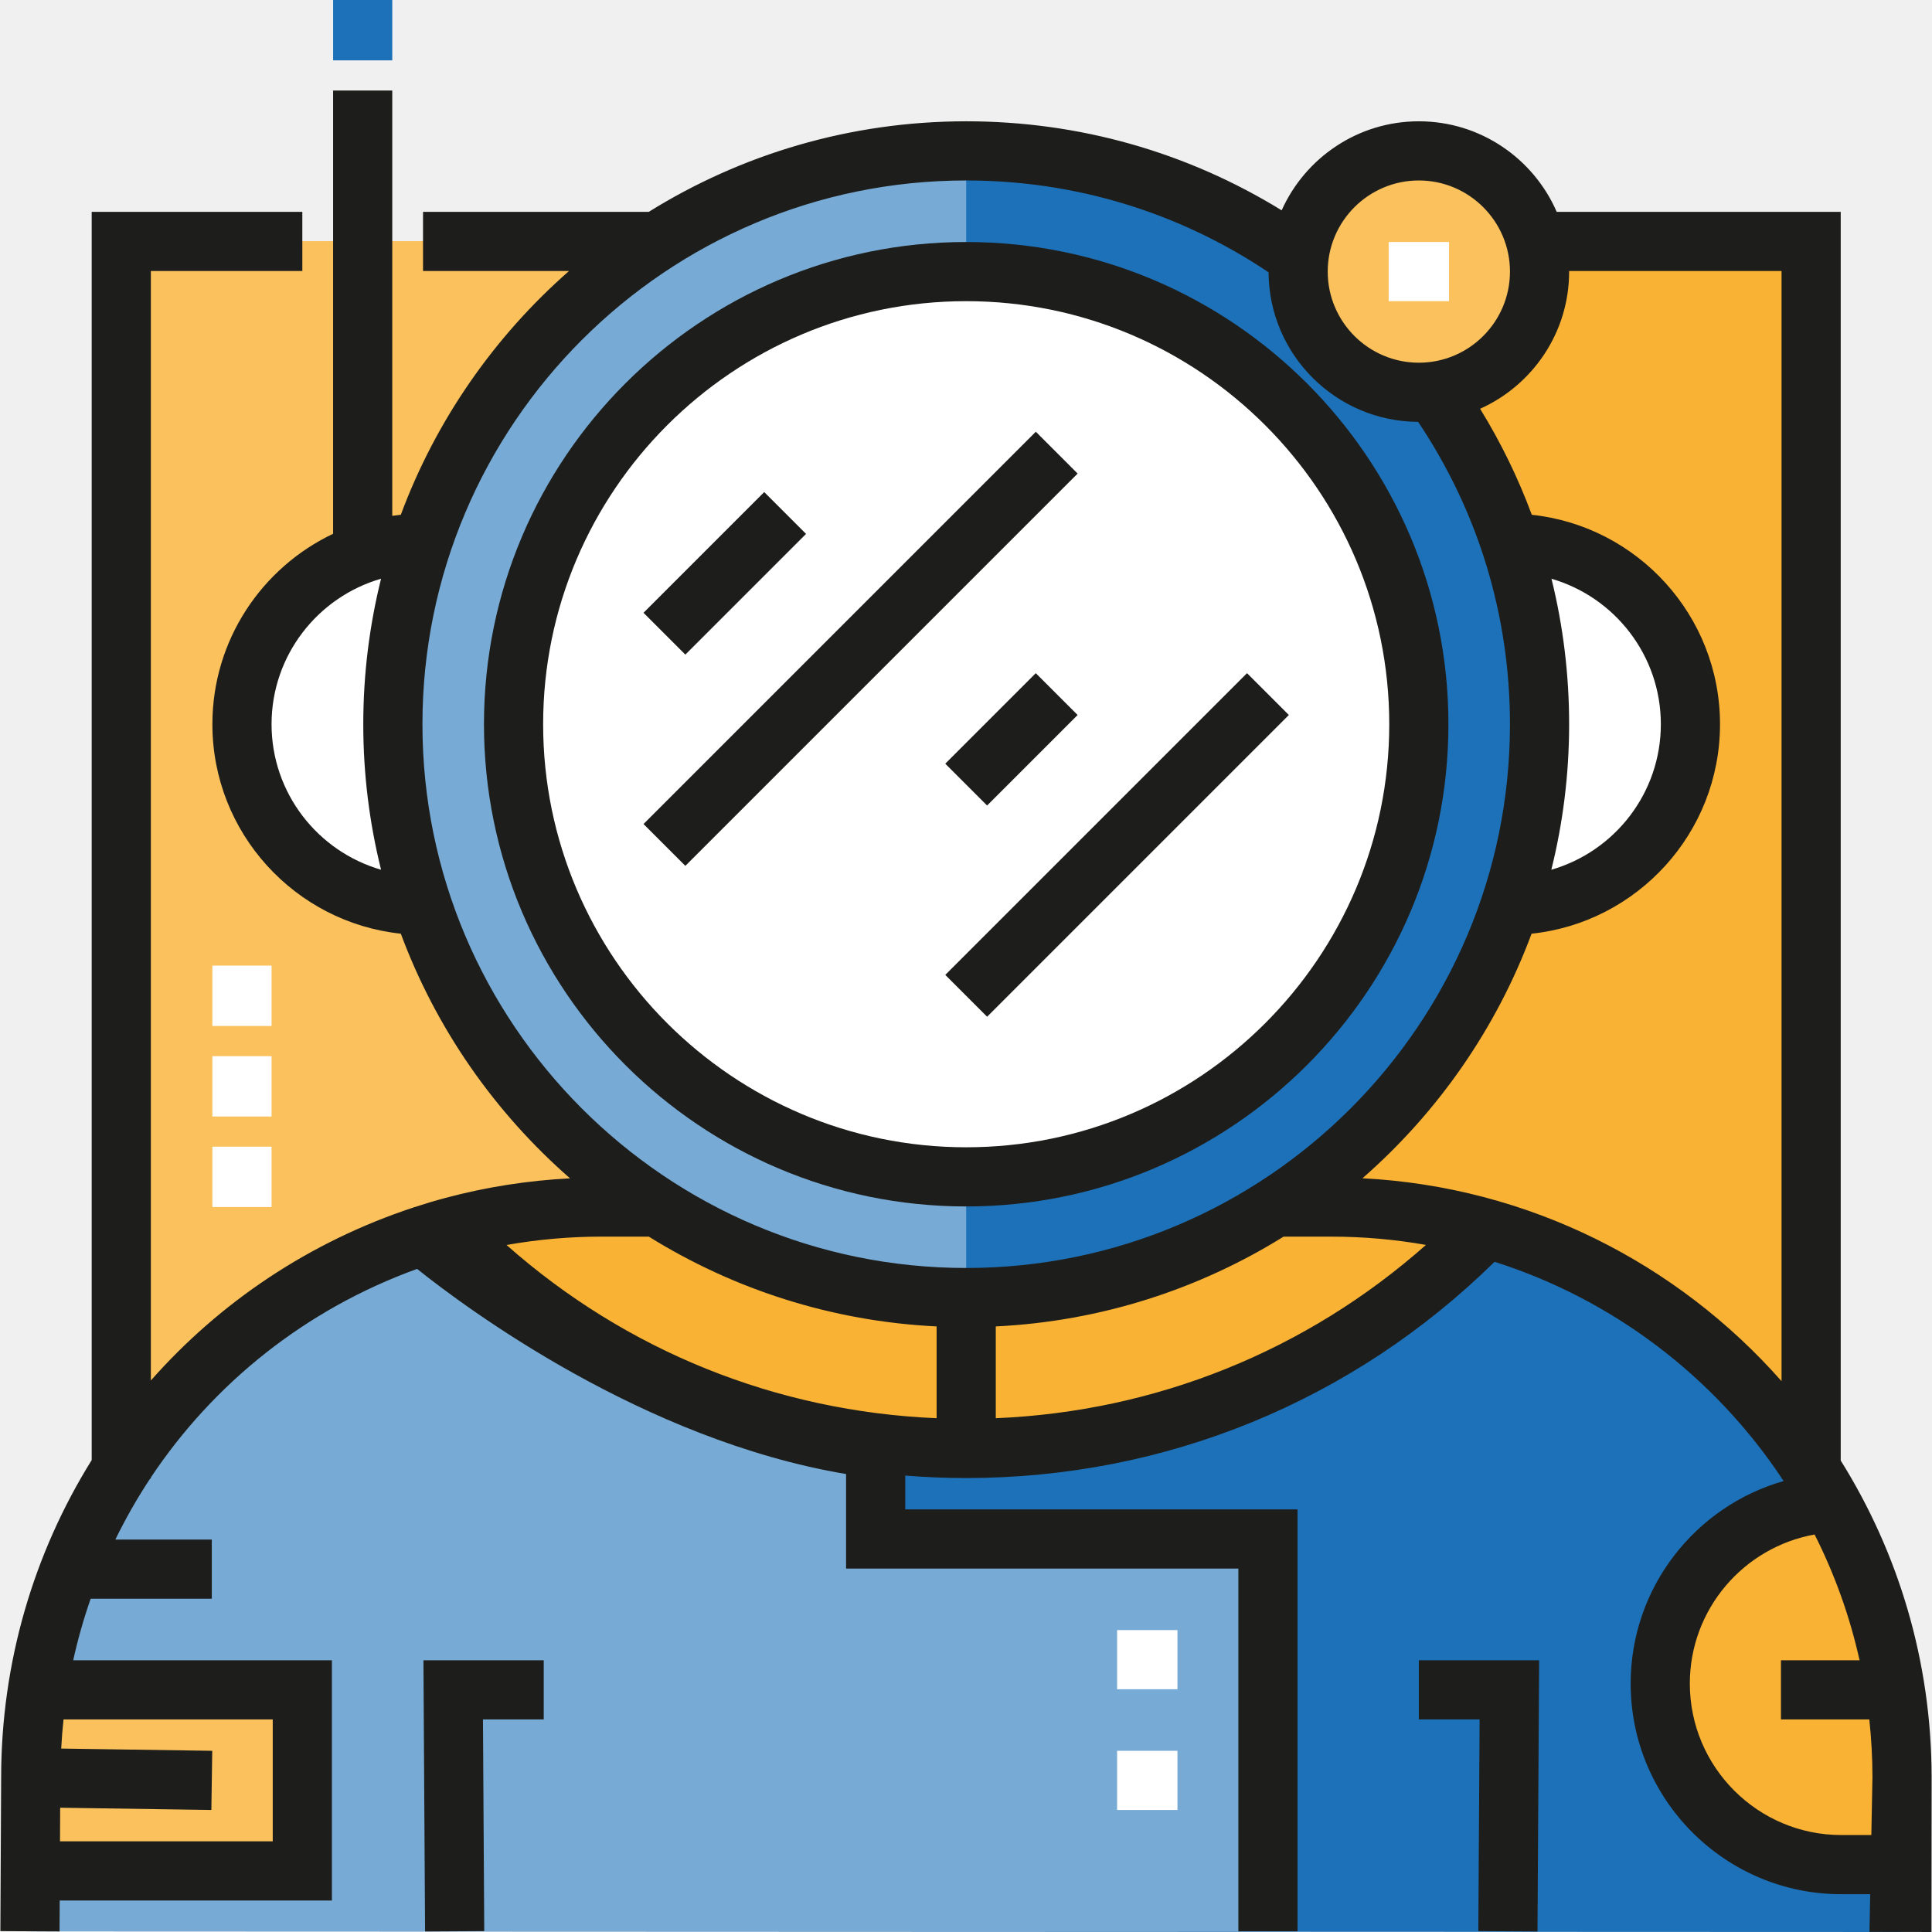
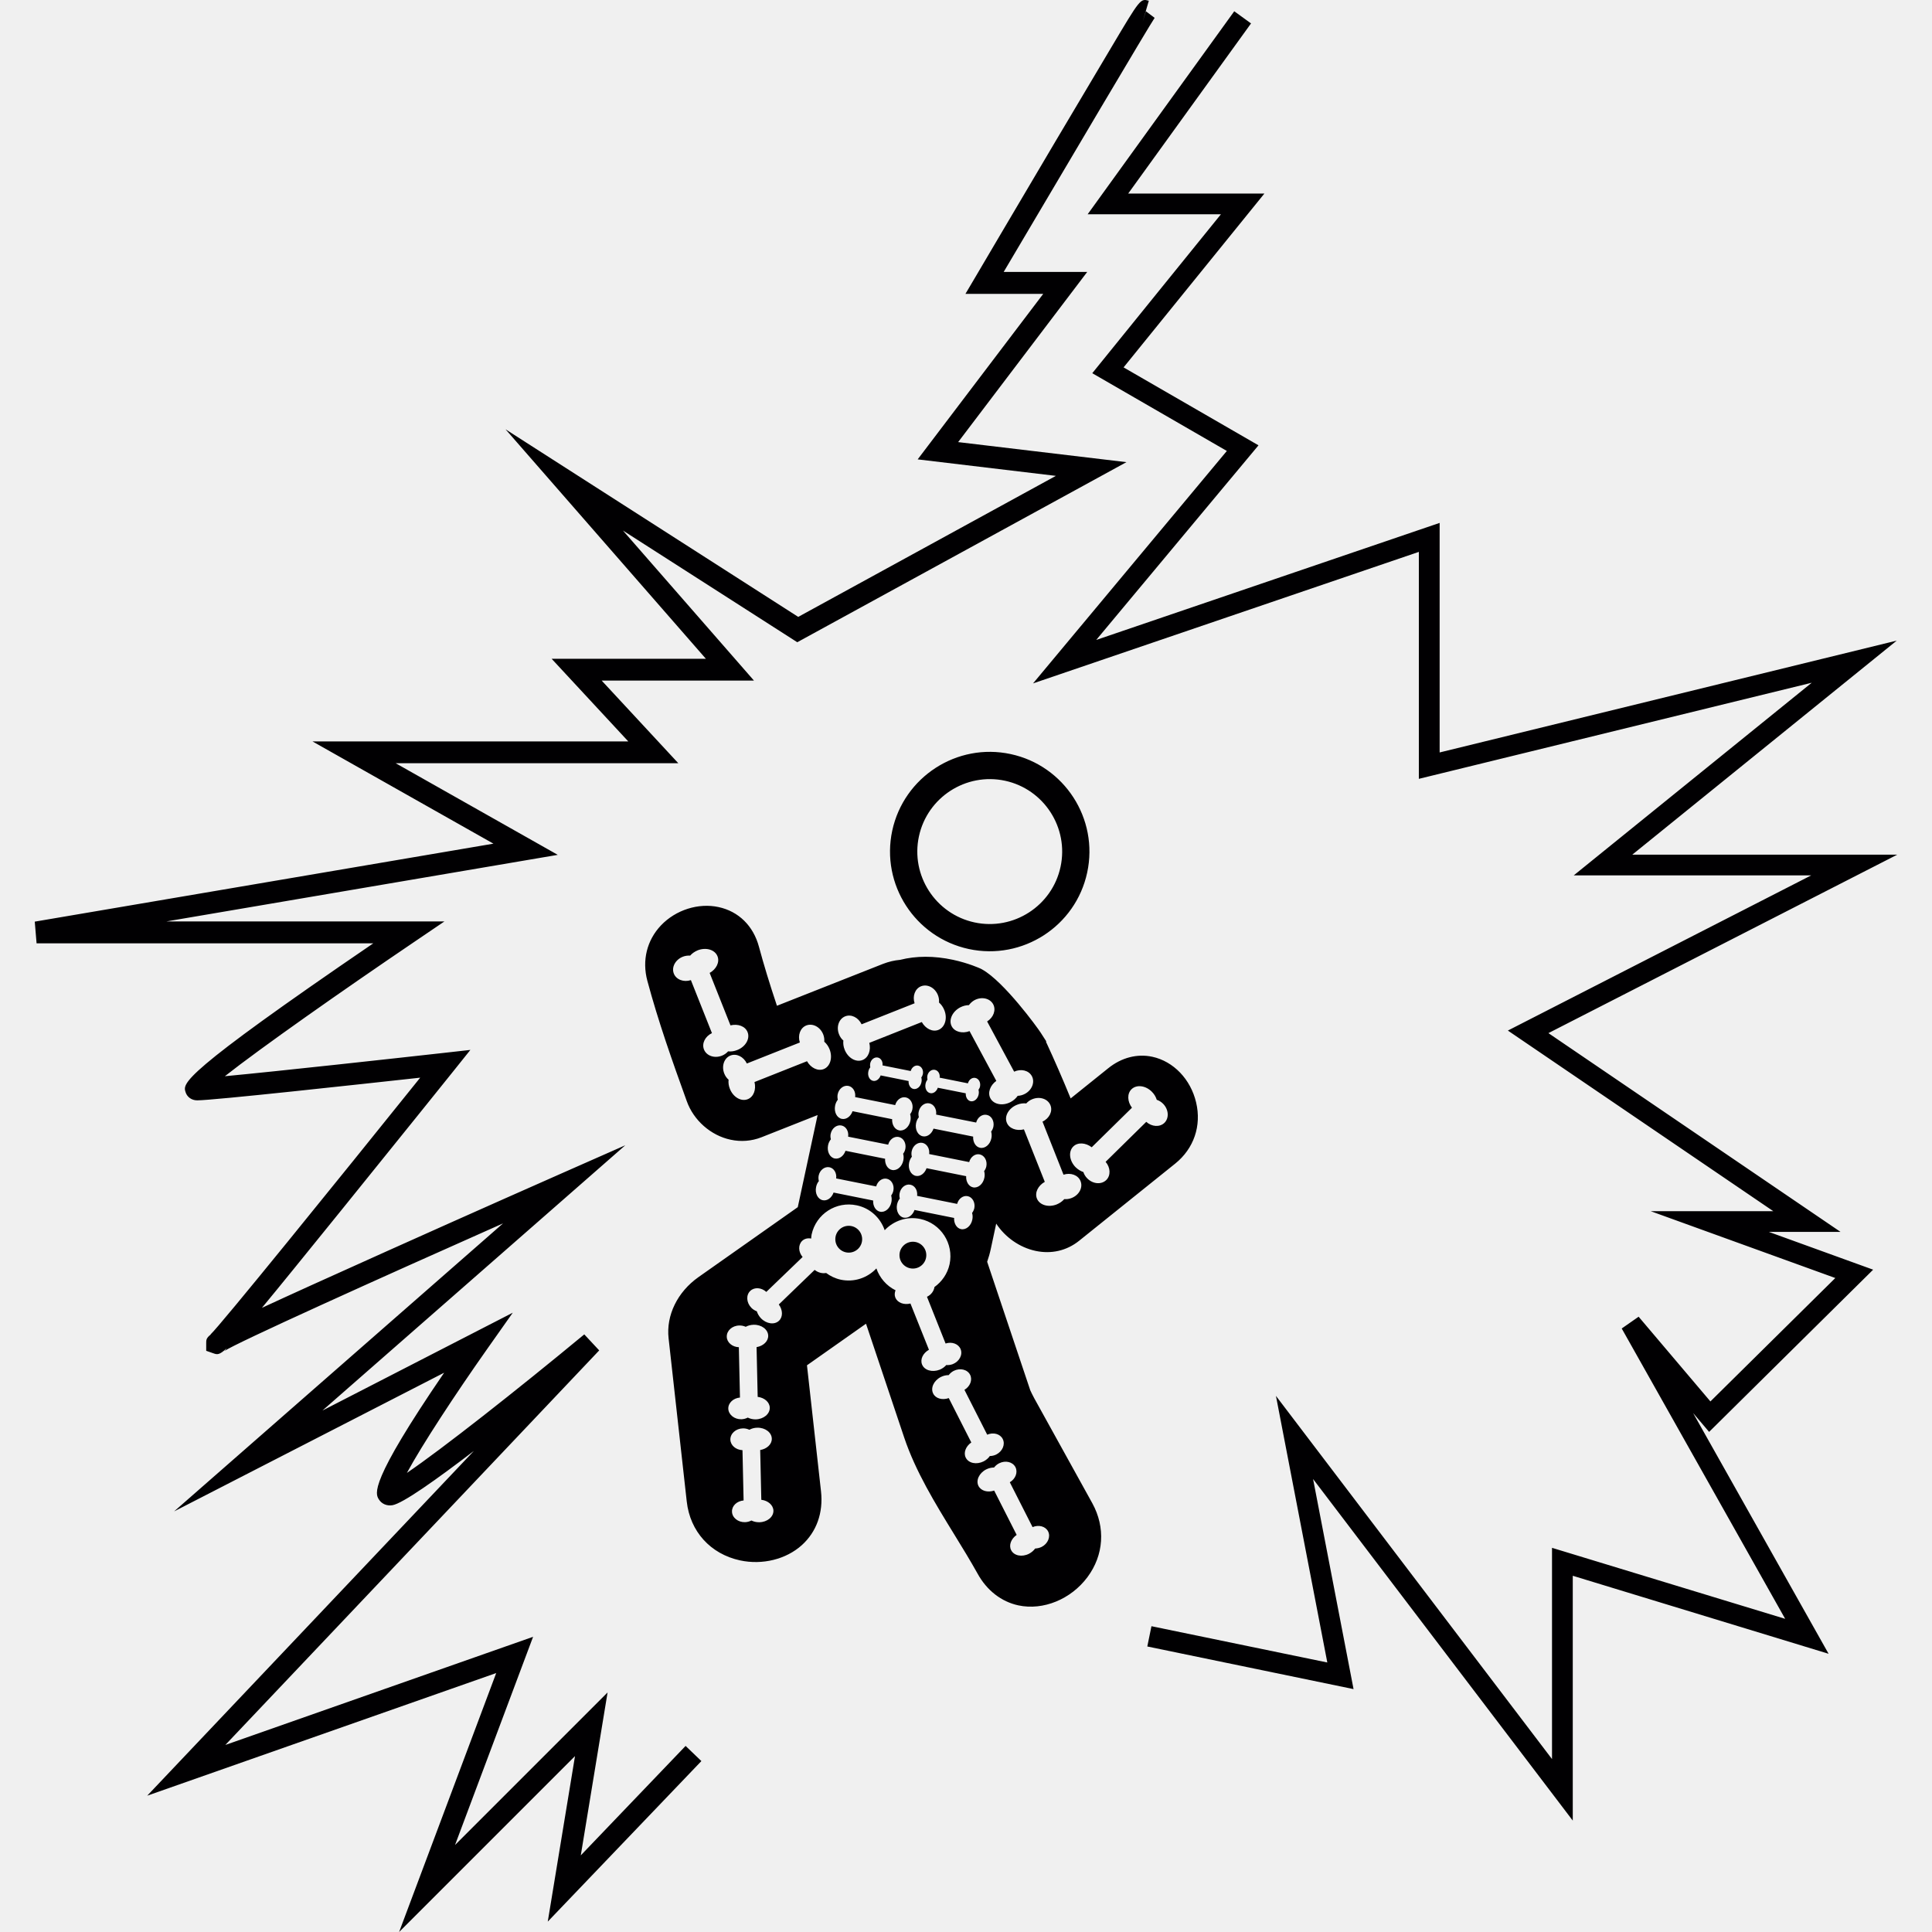
- <svg xmlns="http://www.w3.org/2000/svg" version="1.1" id="Layer_1" viewBox="0 0 512 512" xml:space="preserve">
-   <rect x="88.277" style="fill:#1D71B8;" width="15.68" height="15.994" />
-   <rect x="296.042" y="495.966" style="fill:#FFFFFF;" width="15.994" height="15.68" />
-   <rect x="32.137" y="63.973" style="fill:#F9B233;" width="447.83" height="327.881" />
-   <rect x="32.137" y="63.973" style="fill:#FAC15C;" width="223.915" height="327.881" />
-   <path style="fill:#1D71B8;" d="M354.158,319.879h-16.129c-23.65,15.184-51.784,23.991-81.977,23.991  c-30.193,0-58.327-8.807-81.977-23.991h-16.129c-82.733,0-149.801,67.068-149.801,149.802v42.126l495.814,0.192v-42.318  C503.959,386.947,436.89,319.879,354.158,319.879z" />
+ <svg xmlns="http://www.w3.org/2000/svg" height="800px" width="800px" version="1.1" id="Capa_1" viewBox="0 0 52.13 52.13" xml:space="preserve">
  <g>
-     <path style="fill:#FFFFFF;" d="M399.998,143.946c26.5,0,47.982,21.482,47.982,47.982s-21.483,47.982-47.982,47.982" />
-     <path style="fill:#FFFFFF;" d="M112.106,239.909c-26.5,0-47.982-21.482-47.982-47.982s21.482-47.982,47.982-47.982" />
-   </g>
-   <circle style="fill:#1D71B8;" cx="256.048" cy="191.929" r="151.946" />
-   <circle style="fill:#FAC15C;" cx="376.007" cy="71.972" r="31.988" />
-   <path style="fill:#77AAD4;" d="M256.052,343.87c-83.915,0-151.942-68.027-151.942-151.942S172.137,39.985,256.052,39.985" />
-   <circle style="fill:#FFFFFF;" cx="256.048" cy="191.929" r="119.959" />
-   <g>
-     <path style="fill:#F9B233;" d="M487.965,399.849c-26.501,0-47.982,21.482-47.982,47.982s21.482,47.982,47.982,47.982h15.994   C503.959,495.813,508.709,418.376,487.965,399.849" />
-     <path style="fill:#F9B233;" d="M392.002,327.877l-47.982-7.997c-44.907,25.93-87.967,23.991-87.967,23.991v39.985   C256.052,383.855,330.597,388.812,392.002,327.877z" />
-   </g>
-   <path style="fill:#77AAD4;" d="M232.062,383.855v23.991h103.961v103.961H8.146v-42.234c0-66.723,43.654-123.25,103.959-142.578  C112.105,326.995,157.09,380.856,232.062,383.855z" />
-   <path style="fill:#F9B233;" d="M112.106,327.877l55.979-7.997c52.481,27.489,87.967,23.991,87.967,23.991v39.985  C256.052,383.855,173.511,388.812,112.106,327.877z" />
-   <rect x="8.146" y="446.21" style="fill:#FAC15C;" width="71.973" height="49.6" />
-   <g>
-     <path style="fill:#1D1D1B;" d="M256.052,319.722c-70.466,0-127.795-57.329-127.795-127.795S185.586,64.134,256.052,64.134   s127.795,57.328,127.795,127.794S326.518,319.722,256.052,319.722z M256.052,79.813c-61.82,0-112.115,50.295-112.115,112.114   c0,61.82,50.295,112.115,112.115,112.115s112.115-50.295,112.115-112.115S317.873,79.813,256.052,79.813z" />
-     <polygon style="fill:#1D1D1B;" points="112.649,511.854 112.217,439.991 144.095,439.991 144.095,455.671 127.991,455.671    128.329,511.76  " />
-   </g>
-   <g>
-     <rect x="296.042" y="431.993" style="fill:#FFFFFF;" width="15.994" height="15.68" />
-     <rect x="296.042" y="463.98" style="fill:#FFFFFF;" width="15.994" height="15.68" />
-     <rect x="368.011" y="64.129" style="fill:#FFFFFF;" width="15.994" height="15.68" />
-   </g>
-   <g>
-     <rect x="184.231" y="129.319" transform="matrix(-0.7071 -0.7071 0.7071 -0.7071 220.4483 395.1906)" style="fill:#1D1D1B;" width="15.679" height="45.24" />
-     <rect x="220.223" y="98.424" transform="matrix(-0.7071 -0.7071 0.7071 -0.7071 267.7518 454.7751)" style="fill:#1D1D1B;" width="15.679" height="147.021" />
-     <rect x="260.202" y="178.968" transform="matrix(-0.7071 -0.7071 0.7071 -0.7071 319.0307 524.0104)" style="fill:#1D1D1B;" width="15.679" height="33.928" />
-     <rect x="288.195" y="167.372" transform="matrix(-0.7071 -0.7071 0.7071 -0.7071 347.0294 591.5786)" style="fill:#1D1D1B;" width="15.679" height="113.09" />
-   </g>
-   <g>
-     <rect x="56.285" y="255.901" style="fill:#FFFFFF;" width="15.68" height="15.994" />
-     <rect x="56.285" y="279.891" style="fill:#FFFFFF;" width="15.68" height="15.994" />
-     <rect x="56.285" y="303.881" style="fill:#FFFFFF;" width="15.68" height="15.994" />
-   </g>
-   <g>
-     <polygon style="fill:#1D1D1B;" points="376.007,455.671 392.111,455.671 391.773,511.76 407.452,511.854 407.885,439.991    376.007,439.991  " />
-     <path style="fill:#1D1D1B;" d="M511.899,471.16l0.001-0.156c-0.021-30.798-8.854-59.571-24.092-83.95V56.136h-75.266   c-6.137-14.102-20.199-23.991-36.534-23.991c-16.18,0-30.128,9.705-36.355,23.595c-25.108-15.463-53.791-23.595-83.6-23.595   c-30.843,0-59.666,8.793-84.113,23.991h-59.833v15.68h38.694c-19.777,17.352-35.249,39.496-44.58,64.602   c-0.761,0.08-1.517,0.179-2.267,0.29V23.991h-15.68v117.47c-18.89,8.957-31.988,28.208-31.988,50.465   c0,28.792,21.912,52.558,49.935,55.509c9.373,25.22,24.94,47.452,44.845,64.838c-11.183,0.578-22.25,2.301-32.997,5.184   c-2.812,0.754-5.644,1.598-8.415,2.51c-27.616,9.081-51.405,25.155-69.677,45.884V71.816h40.142v-15.68h-55.82v330.801   C8.962,411.573,0.306,440.521,0.306,471.07L0.1,511.767l15.68,0.079l0.042-8.194h72.138v-63.661H19.397   c1.226-5.553,2.773-10.996,4.628-16.308h32.103v-15.68H30.565c2.73-5.585,5.8-10.985,9.22-16.151h0.191v-0.299   c16.613-24.961,41.028-44.603,70.558-55.281c13.066,10.445,59.983,45.358,113.686,54.361v25.053h103.961v96.121h15.68V400.006   H239.9v-8.961c5.345,0.425,10.73,0.65,16.151,0.65c52.797,0,102.432-20.342,140.019-57.304c31.38,9.95,58.121,30.428,76.057,57.268   v0.193h0.128c0.141,0.211,0.28,0.424,0.419,0.637c-23.368,6.666-40.532,28.197-40.532,53.675c0,30.78,25.041,55.821,55.821,55.821   h7.657l-0.187,9.972L511.862,512L511.899,471.16z M72.279,455.671v32.302H15.901l0.045-8.907l40.067,0.594l0.233-15.677   l-40.028-0.594c0.138-2.589,0.343-5.162,0.617-7.719h55.445V455.671z M376.007,47.825c13.315,0,24.149,10.833,24.149,24.149   c0,13.315-10.833,24.148-24.149,24.148c-13.316,0-24.149-10.833-24.149-24.148C351.859,58.657,362.692,47.825,376.007,47.825z    M71.965,191.927c0-18.276,12.281-33.728,29.021-38.563c-3.073,12.356-4.715,25.27-4.715,38.563   c0,13.293,1.642,26.208,4.715,38.563C84.246,225.655,71.965,210.204,71.965,191.927z M111.95,191.927   c0-79.459,64.644-144.103,144.103-144.103c28.784,0,56.394,8.416,80.132,24.341c0.105,21.807,17.822,39.525,39.629,39.63   c15.925,23.737,24.342,51.347,24.342,80.132c0,79.459-64.645,144.103-144.103,144.103S111.95,271.386,111.95,191.927z    M411.16,153.377c16.719,4.849,28.981,20.29,28.981,38.551c0,18.276-12.281,33.728-29.022,38.563   c3.073-12.354,4.716-25.27,4.716-38.563C415.836,178.789,414.25,165.869,411.16,153.377z M248.213,351.515v24.325   c-42.428-1.764-82.272-17.836-113.982-45.907c8.267-1.46,16.682-2.216,25.147-2.216h12.564   C194.303,341.622,220.328,350.162,248.213,351.515z M263.892,375.841v-24.325c27.885-1.354,53.91-9.894,76.273-23.796h12.665   c8.549,0,16.923,0.756,25.065,2.197C346.183,357.998,306.333,374.075,263.892,375.841z M361.066,312.252   c19.892-17.383,35.449-39.606,44.82-64.815c28.023-2.951,49.935-26.717,49.935-55.509c0-28.772-21.882-52.525-49.878-55.502   c-3.611-9.746-8.19-19.149-13.702-28.098c13.89-6.227,23.595-20.174,23.595-36.355c0-0.052-0.004-0.105-0.004-0.157h56.297v294.212   C444.653,334.873,405.207,314.515,361.066,312.252z M487.965,486.306c-22.134,0-40.142-18.007-40.142-40.142   c0-19.72,14.297-36.151,33.066-39.504c5.28,10.447,9.316,21.621,11.919,33.332h-20.837v15.68h23.416   c0.54,5.017,0.827,10.11,0.833,15.268l-0.296,15.368h-7.959V486.306z" />
+     <path style="fill:#010002;" d="M24.075,22.412c-0.312,1.45,0.614,2.882,2.065,3.195c1.45,0.312,2.884-0.613,3.195-2.064   c0.313-1.45-0.613-2.884-2.064-3.196C25.822,20.035,24.389,20.961,24.075,22.412z M27.117,21.066   c1.054,0.227,1.726,1.27,1.499,2.323c-0.225,1.053-1.268,1.727-2.321,1.5c-1.054-0.227-1.727-1.269-1.5-2.322   C25.022,21.513,26.063,20.84,27.117,21.066z M27.904,37.724c-0.049-0.09-0.083-0.163-0.106-0.214l-1.162-3.464   c0.039-0.112,0.073-0.229,0.098-0.348l0.146-0.682c0.241,0.368,0.631,0.644,1.062,0.736c0.424,0.091,0.841-0.005,1.174-0.272   l2.595-2.084c0.502-0.404,0.713-1.021,0.563-1.65c-0.147-0.625-0.611-1.109-1.182-1.232c-0.409-0.088-0.833,0.022-1.191,0.311   l-1.012,0.813c-0.229-0.559-0.438-1.034-0.646-1.486c-0.006-0.013-0.012-0.025-0.019-0.039l0.006-0.016l-0.151-0.235   c-0.083-0.131-0.984-1.37-1.575-1.702l-0.039-0.021c-0.033-0.015-0.327-0.149-0.749-0.241c-0.515-0.11-0.995-0.109-1.429,0.001   c-0.154,0.013-0.309,0.05-0.462,0.109l-2.861,1.13c-0.202-0.604-0.356-1.111-0.486-1.593c-0.151-0.563-0.549-0.954-1.089-1.07   c-0.546-0.118-1.156,0.076-1.554,0.494c-0.381,0.401-0.515,0.947-0.368,1.495c0.295,1.098,0.671,2.162,1.063,3.246   c0.185,0.52,0.65,0.929,1.183,1.042c0.28,0.061,0.567,0.038,0.831-0.065l1.517-0.6l-0.53,2.461   c-0.001,0.009-0.002,0.017-0.005,0.024l-2.68,1.888c-0.566,0.399-0.875,1.03-0.806,1.648l0.49,4.406   c0.09,0.809,0.64,1.416,1.438,1.589c0.603,0.13,1.244-0.029,1.668-0.412c0.396-0.358,0.581-0.873,0.517-1.45l-0.379-3.402   l1.593-1.122l1.031,3.073c0.308,0.916,0.835,1.775,1.346,2.606c0.228,0.369,0.441,0.72,0.634,1.065   c0.249,0.453,0.641,0.757,1.101,0.856c0.669,0.143,1.418-0.164,1.863-0.762c0.443-0.595,0.49-1.34,0.132-1.993L27.904,37.724z    M26.75,30.712c-0.033,0.169-0.17,0.285-0.304,0.258c-0.12-0.022-0.197-0.153-0.188-0.302l-1.069-0.215   c-0.05,0.142-0.17,0.231-0.289,0.207c-0.135-0.025-0.216-0.186-0.182-0.355c0.013-0.063,0.04-0.118,0.075-0.16   C24.781,30.1,24.777,30.05,24.788,30c0.03-0.153,0.159-0.255,0.288-0.229c0.125,0.025,0.202,0.159,0.183,0.303l1.08,0.215   c0.037-0.14,0.161-0.232,0.284-0.207c0.131,0.023,0.211,0.169,0.181,0.321c-0.011,0.05-0.033,0.094-0.06,0.13   C26.759,30.587,26.763,30.648,26.75,30.712z M26.561,31.778c-0.033,0.17-0.17,0.286-0.304,0.26   c-0.119-0.024-0.196-0.153-0.188-0.302l-1.068-0.215c-0.049,0.14-0.17,0.231-0.289,0.207c-0.135-0.027-0.216-0.187-0.182-0.356   c0.013-0.063,0.039-0.117,0.074-0.161c-0.012-0.045-0.015-0.094-0.005-0.145c0.03-0.151,0.16-0.254,0.29-0.229   c0.123,0.025,0.201,0.158,0.182,0.302l1.08,0.217c0.037-0.141,0.161-0.233,0.282-0.208c0.13,0.026,0.211,0.17,0.181,0.322   c-0.011,0.05-0.031,0.093-0.06,0.13C26.571,31.655,26.574,31.716,26.561,31.778z M26.236,32.906   c-0.033,0.17-0.17,0.286-0.304,0.259c-0.119-0.023-0.196-0.153-0.188-0.302l-1.068-0.215c-0.05,0.142-0.17,0.23-0.29,0.207   c-0.135-0.026-0.215-0.186-0.182-0.355c0.014-0.063,0.04-0.117,0.075-0.161c-0.012-0.046-0.015-0.094-0.005-0.145   c0.03-0.151,0.159-0.254,0.289-0.228c0.125,0.024,0.201,0.156,0.183,0.301l1.08,0.217c0.037-0.141,0.16-0.233,0.283-0.209   c0.129,0.025,0.21,0.171,0.181,0.323c-0.012,0.05-0.032,0.093-0.061,0.13C26.245,32.781,26.249,32.844,26.236,32.906z    M23.48,28.695c0.022-0.107,0.113-0.179,0.205-0.16c0.086,0.017,0.141,0.11,0.127,0.212l0.761,0.152   c0.027-0.098,0.115-0.164,0.201-0.146c0.093,0.019,0.148,0.12,0.127,0.228c-0.007,0.035-0.021,0.066-0.042,0.093   c0.012,0.037,0.013,0.081,0.004,0.125c-0.023,0.121-0.12,0.202-0.215,0.184c-0.084-0.019-0.138-0.109-0.132-0.214l-0.754-0.152   c-0.034,0.1-0.12,0.164-0.204,0.147c-0.095-0.019-0.153-0.133-0.128-0.251c0.008-0.045,0.027-0.084,0.052-0.114   C23.475,28.765,23.473,28.73,23.48,28.695z M25.022,29.027c0.021-0.107,0.112-0.179,0.204-0.16c0.087,0.017,0.143,0.11,0.128,0.211   l0.763,0.153c0.026-0.1,0.113-0.164,0.2-0.146c0.092,0.019,0.147,0.12,0.127,0.228c-0.007,0.035-0.022,0.065-0.042,0.093   c0.011,0.038,0.013,0.08,0.004,0.125c-0.024,0.12-0.12,0.201-0.215,0.183c-0.084-0.017-0.138-0.108-0.133-0.214l-0.754-0.15   c-0.033,0.099-0.119,0.163-0.203,0.146c-0.096-0.019-0.152-0.131-0.128-0.251c0.009-0.045,0.027-0.083,0.052-0.113   C25.018,29.097,25.016,29.063,25.022,29.027z M28.96,30.935c0.121-0.119,0.332-0.105,0.497,0.021l1.086-1.067   c-0.125-0.166-0.135-0.378-0.013-0.498c0.137-0.134,0.384-0.103,0.553,0.07c0.064,0.064,0.106,0.139,0.129,0.214   c0.062,0.021,0.121,0.056,0.171,0.107c0.151,0.153,0.168,0.384,0.037,0.514c-0.126,0.123-0.341,0.109-0.491-0.026l-1.097,1.079   c0.132,0.154,0.143,0.368,0.018,0.491c-0.133,0.129-0.361,0.11-0.514-0.045c-0.051-0.051-0.085-0.111-0.104-0.17   c-0.075-0.026-0.148-0.07-0.212-0.133C28.851,31.318,28.824,31.07,28.96,30.935z M28.344,29.823   c0.065,0.163-0.031,0.355-0.215,0.441l0.567,1.432c0.193-0.063,0.396,0.01,0.46,0.174c0.069,0.173-0.039,0.376-0.241,0.455   c-0.065,0.027-0.135,0.035-0.198,0.03c-0.053,0.06-0.121,0.109-0.204,0.143c-0.225,0.089-0.464,0.018-0.535-0.159   c-0.063-0.16,0.031-0.348,0.213-0.45l-0.563-1.416c-0.201,0.05-0.4-0.023-0.463-0.183c-0.071-0.177,0.055-0.394,0.28-0.482   c0.082-0.033,0.169-0.044,0.246-0.035c0.043-0.048,0.099-0.09,0.165-0.115C28.058,29.577,28.276,29.651,28.344,29.823z    M25.903,27.184c0.08-0.042,0.163-0.063,0.24-0.063c0.039-0.052,0.089-0.1,0.151-0.134c0.191-0.102,0.415-0.053,0.504,0.109   c0.083,0.155,0.01,0.357-0.163,0.465l0.729,1.355c0.186-0.085,0.394-0.035,0.478,0.12c0.088,0.162,0.004,0.378-0.187,0.479   c-0.064,0.034-0.13,0.051-0.195,0.053c-0.044,0.064-0.107,0.123-0.186,0.165c-0.213,0.115-0.46,0.071-0.55-0.097   c-0.081-0.15-0.009-0.35,0.159-0.471l-0.722-1.343c-0.194,0.073-0.399,0.022-0.48-0.127C25.591,27.529,25.69,27.3,25.903,27.184z    M22.805,27.423c0.164-0.065,0.355,0.031,0.443,0.215l1.43-0.567c-0.063-0.193,0.012-0.395,0.174-0.459   c0.172-0.068,0.377,0.039,0.456,0.24c0.026,0.067,0.034,0.135,0.029,0.199c0.06,0.051,0.11,0.121,0.143,0.204   c0.091,0.225,0.018,0.463-0.159,0.534c-0.158,0.063-0.348-0.031-0.449-0.212l-1.416,0.562c0.05,0.202-0.024,0.4-0.183,0.463   c-0.177,0.07-0.393-0.054-0.482-0.279c-0.034-0.083-0.044-0.168-0.035-0.247c-0.049-0.042-0.09-0.098-0.116-0.165   C22.558,27.71,22.634,27.491,22.805,27.423z M22.602,29.528c0.031-0.151,0.16-0.253,0.29-0.228   c0.123,0.025,0.202,0.157,0.182,0.302l1.08,0.216c0.038-0.14,0.161-0.233,0.285-0.208c0.129,0.025,0.21,0.17,0.179,0.322   c-0.01,0.05-0.032,0.095-0.061,0.131c0.017,0.054,0.02,0.115,0.008,0.179c-0.034,0.169-0.17,0.285-0.305,0.258   c-0.119-0.024-0.196-0.154-0.188-0.302l-1.068-0.215c-0.049,0.141-0.17,0.231-0.29,0.207c-0.134-0.027-0.214-0.185-0.181-0.355   c0.012-0.063,0.039-0.119,0.073-0.162C22.596,29.628,22.593,29.579,22.602,29.528z M22.703,30.368   c0.125,0.024,0.202,0.157,0.182,0.302l1.08,0.216c0.037-0.141,0.161-0.232,0.284-0.208c0.129,0.025,0.209,0.17,0.179,0.322   c-0.01,0.05-0.031,0.095-0.06,0.131c0.017,0.053,0.019,0.115,0.006,0.178c-0.033,0.17-0.169,0.286-0.304,0.26   c-0.12-0.023-0.197-0.155-0.188-0.303l-1.068-0.215c-0.049,0.142-0.17,0.231-0.29,0.208c-0.134-0.026-0.215-0.187-0.181-0.356   c0.012-0.063,0.04-0.119,0.076-0.162c-0.012-0.045-0.016-0.093-0.006-0.144C22.444,30.444,22.573,30.343,22.703,30.368z    M18.995,28.318c-0.065-0.164,0.032-0.355,0.215-0.442l-0.568-1.43c-0.193,0.063-0.395-0.012-0.46-0.175   c-0.069-0.172,0.04-0.376,0.241-0.456c0.065-0.026,0.134-0.034,0.199-0.03c0.05-0.059,0.121-0.108,0.203-0.143   c0.225-0.088,0.465-0.018,0.535,0.161c0.063,0.158-0.032,0.348-0.212,0.449l0.562,1.415c0.203-0.049,0.4,0.023,0.462,0.184   c0.07,0.176-0.054,0.393-0.279,0.481c-0.083,0.034-0.169,0.045-0.247,0.036c-0.043,0.048-0.098,0.089-0.163,0.115   C19.282,28.565,19.063,28.49,18.995,28.318z M21.775,28.634l-1.417,0.562c0.05,0.202-0.023,0.4-0.182,0.463   c-0.177,0.071-0.394-0.054-0.482-0.28c-0.034-0.083-0.044-0.167-0.035-0.246c-0.049-0.042-0.09-0.099-0.116-0.165   c-0.08-0.201-0.006-0.419,0.166-0.487c0.164-0.065,0.355,0.032,0.443,0.215l1.43-0.567c-0.063-0.194,0.011-0.396,0.174-0.46   c0.172-0.067,0.376,0.04,0.456,0.241c0.026,0.066,0.034,0.134,0.029,0.198c0.06,0.051,0.11,0.121,0.143,0.204   c0.089,0.225,0.018,0.465-0.159,0.535C22.066,28.908,21.877,28.814,21.775,28.634z M22.095,31.868   c-0.012-0.045-0.015-0.093-0.006-0.145c0.03-0.151,0.161-0.253,0.29-0.228c0.124,0.024,0.202,0.157,0.183,0.302l1.079,0.216   c0.038-0.14,0.161-0.232,0.284-0.208c0.13,0.025,0.211,0.17,0.18,0.322c-0.01,0.05-0.032,0.094-0.059,0.131   c0.015,0.054,0.019,0.114,0.006,0.178c-0.034,0.17-0.17,0.286-0.305,0.259c-0.12-0.024-0.196-0.154-0.187-0.302l-1.068-0.215   c-0.05,0.141-0.17,0.231-0.29,0.207c-0.135-0.026-0.217-0.185-0.182-0.355C22.032,31.967,22.059,31.911,22.095,31.868z    M19.936,36.351c-0.179-0.006-0.324-0.13-0.326-0.283c-0.004-0.164,0.147-0.3,0.338-0.303c0.064-0.002,0.123,0.013,0.174,0.035   c0.06-0.033,0.134-0.053,0.213-0.055c0.214-0.005,0.389,0.128,0.393,0.296c0.003,0.15-0.132,0.277-0.314,0.308l0.03,1.342   c0.182,0.021,0.324,0.143,0.326,0.293c0.004,0.168-0.166,0.309-0.379,0.314c-0.08,0.001-0.152-0.017-0.214-0.048   c-0.051,0.026-0.109,0.043-0.173,0.045c-0.19,0.004-0.348-0.125-0.353-0.286c-0.003-0.156,0.136-0.284,0.315-0.3   C19.966,37.709,19.936,36.351,19.936,36.351z M20.489,41.074c-0.079,0.001-0.153-0.016-0.214-0.047   c-0.051,0.026-0.11,0.043-0.172,0.045c-0.191,0.005-0.35-0.124-0.352-0.287c-0.004-0.156,0.134-0.283,0.313-0.299l-0.03-1.357   c-0.179-0.008-0.323-0.13-0.327-0.285c-0.003-0.164,0.148-0.299,0.339-0.303c0.063-0.001,0.122,0.013,0.174,0.038   c0.06-0.034,0.134-0.055,0.212-0.056c0.213-0.005,0.39,0.127,0.393,0.296c0.004,0.149-0.131,0.276-0.313,0.306l0.03,1.343   c0.182,0.021,0.323,0.144,0.327,0.294C20.872,40.929,20.703,41.07,20.489,41.074z M24.879,36.816   c-0.056-0.14,0.026-0.306,0.186-0.396l-0.499-1.248c-0.176,0.044-0.351-0.021-0.407-0.159c-0.026-0.064-0.021-0.134,0.005-0.198   c-0.246-0.121-0.429-0.336-0.517-0.59c-0.239,0.254-0.597,0.381-0.962,0.304c-0.147-0.032-0.28-0.096-0.394-0.181   c-0.1,0.02-0.213-0.008-0.31-0.083l-0.967,0.933c0.108,0.147,0.116,0.333,0.006,0.438c-0.121,0.117-0.339,0.088-0.488-0.066   c-0.054-0.058-0.091-0.123-0.111-0.188c-0.055-0.02-0.105-0.051-0.15-0.097c-0.132-0.138-0.145-0.341-0.027-0.453   c0.112-0.108,0.301-0.093,0.433,0.027l0.979-0.942c-0.116-0.138-0.124-0.326-0.012-0.435c0.064-0.061,0.152-0.08,0.243-0.063   c0.004-0.037,0.004-0.072,0.012-0.109c0.12-0.555,0.665-0.906,1.219-0.787c0.365,0.077,0.64,0.342,0.753,0.671   c0.238-0.252,0.598-0.382,0.962-0.303c0.555,0.119,0.907,0.666,0.789,1.221c-0.057,0.259-0.209,0.472-0.408,0.615   c-0.015,0.106-0.088,0.21-0.202,0.263l0.502,1.261c0.171-0.056,0.349,0.01,0.406,0.153c0.061,0.151-0.034,0.332-0.211,0.403   c-0.059,0.022-0.119,0.03-0.176,0.025c-0.045,0.051-0.107,0.097-0.179,0.126C25.152,37.036,24.94,36.973,24.879,36.816z    M26.059,39.332c-0.068-0.133-0.001-0.306,0.149-0.411L25.6,37.724c-0.174,0.061-0.353,0.013-0.42-0.122   c-0.077-0.15,0.015-0.35,0.205-0.447c0.07-0.036,0.146-0.052,0.213-0.051c0.035-0.046,0.08-0.086,0.136-0.115   c0.17-0.085,0.368-0.039,0.442,0.106c0.07,0.139,0,0.315-0.153,0.406l0.614,1.21c0.166-0.071,0.349-0.022,0.419,0.116   c0.074,0.145-0.004,0.333-0.176,0.42c-0.057,0.027-0.115,0.04-0.172,0.04c-0.04,0.058-0.096,0.107-0.167,0.144   C26.35,39.526,26.135,39.483,26.059,39.332z M28.105,41.74c-0.057,0.027-0.116,0.04-0.174,0.043   c-0.04,0.055-0.098,0.106-0.166,0.141c-0.19,0.097-0.406,0.054-0.482-0.097c-0.069-0.134-0.001-0.307,0.149-0.412l-0.607-1.196   c-0.174,0.059-0.354,0.01-0.423-0.124c-0.076-0.149,0.017-0.35,0.208-0.447c0.069-0.035,0.144-0.051,0.212-0.051   c0.035-0.045,0.08-0.085,0.137-0.114c0.17-0.086,0.367-0.039,0.441,0.106c0.069,0.139,0.001,0.315-0.153,0.406l0.614,1.21   c0.165-0.07,0.348-0.022,0.419,0.115C28.353,41.465,28.275,41.654,28.105,41.74z M23.263,33.437c0,0.2-0.162,0.362-0.362,0.362   c-0.2,0-0.362-0.162-0.362-0.362s0.162-0.362,0.362-0.362S23.263,33.237,23.263,33.437z M24.994,33.867   c0,0.2-0.162,0.362-0.362,0.362c-0.2,0-0.362-0.162-0.362-0.362s0.162-0.362,0.362-0.362   C24.832,33.505,24.994,33.667,24.994,33.867z M46.116,38.636l-0.432-0.509l3.656,6.496l-6.903-2.105v6.606l-7.007-9.217   l1.092,5.669l-5.565-1.15l0.112-0.547l4.745,0.979l-1.386-7.194l7.449,9.8v-5.7l6.291,1.916l-4.41-7.834l0.456-0.318l1.937,2.286   l3.37-3.33l-4.983-1.804h3.309l-7.161-4.873l8.184-4.187h-6.407l6.422-5.198l-10.601,2.593v-6.124l-10.41,3.549l5.229-6.272   l-3.631-2.098l3.471-4.288h-3.596l3.956-5.478l0.453,0.328l-3.315,4.591h3.675l-3.799,4.69l3.64,2.103l-4.378,5.251l9.266-3.158   v6.194l12.334-3.018l-7.136,5.776h7.149l-9.412,4.815l7.883,5.364h-1.934l2.813,1.019L46.116,38.636z M18.499,47.109l0.426,0.409   L14.78,51.85l0.735-4.466l-4.746,4.746l2.62-6.987l-9.417,3.309l8.814-9.302c-1.018,0.779-1.922,1.418-2.197,1.464   c-0.149,0.025-0.29-0.034-0.366-0.156c-0.098-0.156-0.276-0.439,1.761-3.419l-7.286,3.742l8.875-7.771   c-3.337,1.482-7.224,3.235-7.52,3.445c0.017-0.012,0.042-0.038,0.063-0.075c-0.202,0.191-0.26,0.169-0.354,0.137l-0.198-0.069   v-0.212c0-0.077,0-0.132,0.12-0.226l-0.002-0.005c0.256-0.234,3.37-4.081,5.656-6.927c-1.646,0.18-5.576,0.612-6.018,0.612   c-0.149,0-0.273-0.089-0.314-0.224c-0.073-0.237-0.142-0.459,5.065-4.012H0.987l-0.049-0.586l12.376-2.104l-4.883-2.759h8.521   l-2.068-2.23h4.162l-5.405-6.191l7.897,5.061l6.952-3.805l-3.729-0.445l3.388-4.466H26.05l0.263-0.445c0,0,1.08-1.835,2.165-3.668   c0.544-0.917,1.088-1.833,1.497-2.52c0.795-1.338,0.795-1.339,1.023-1.276l-0.166,0.566l0.087-0.282l0.236,0.178   c-0.135,0.193-2.416,4.05-4.073,6.855h2.254l-3.483,4.592l4.541,0.541l-8.882,4.859l-4.704-3.014l3.536,4.049h-4.109l2.068,2.23   h-7.626l4.373,2.472L4.486,24.863h7.505l-0.796,0.54c-1.99,1.348-4.152,2.868-5.128,3.636c1.456-0.137,4.566-0.48,5.914-0.63   l0.711-0.08l-0.448,0.56c0,0-1.517,1.89-3.044,3.778c-0.978,1.208-1.655,2.045-2.133,2.622c0.719-0.334,1.782-0.815,3.352-1.52   c2.343-1.053,4.686-2.087,4.686-2.087l1.767-0.78L8.7,38.06l5.136-2.64l-0.693,0.982c-0.862,1.223-1.759,2.591-2.164,3.341   c0.94-0.638,2.962-2.229,4.786-3.738l0.403,0.432L6.08,47.083l8.304-2.918l-2.106,5.617l4.116-4.116l-0.723,4.396L18.499,47.109z" />
  </g>
</svg>
